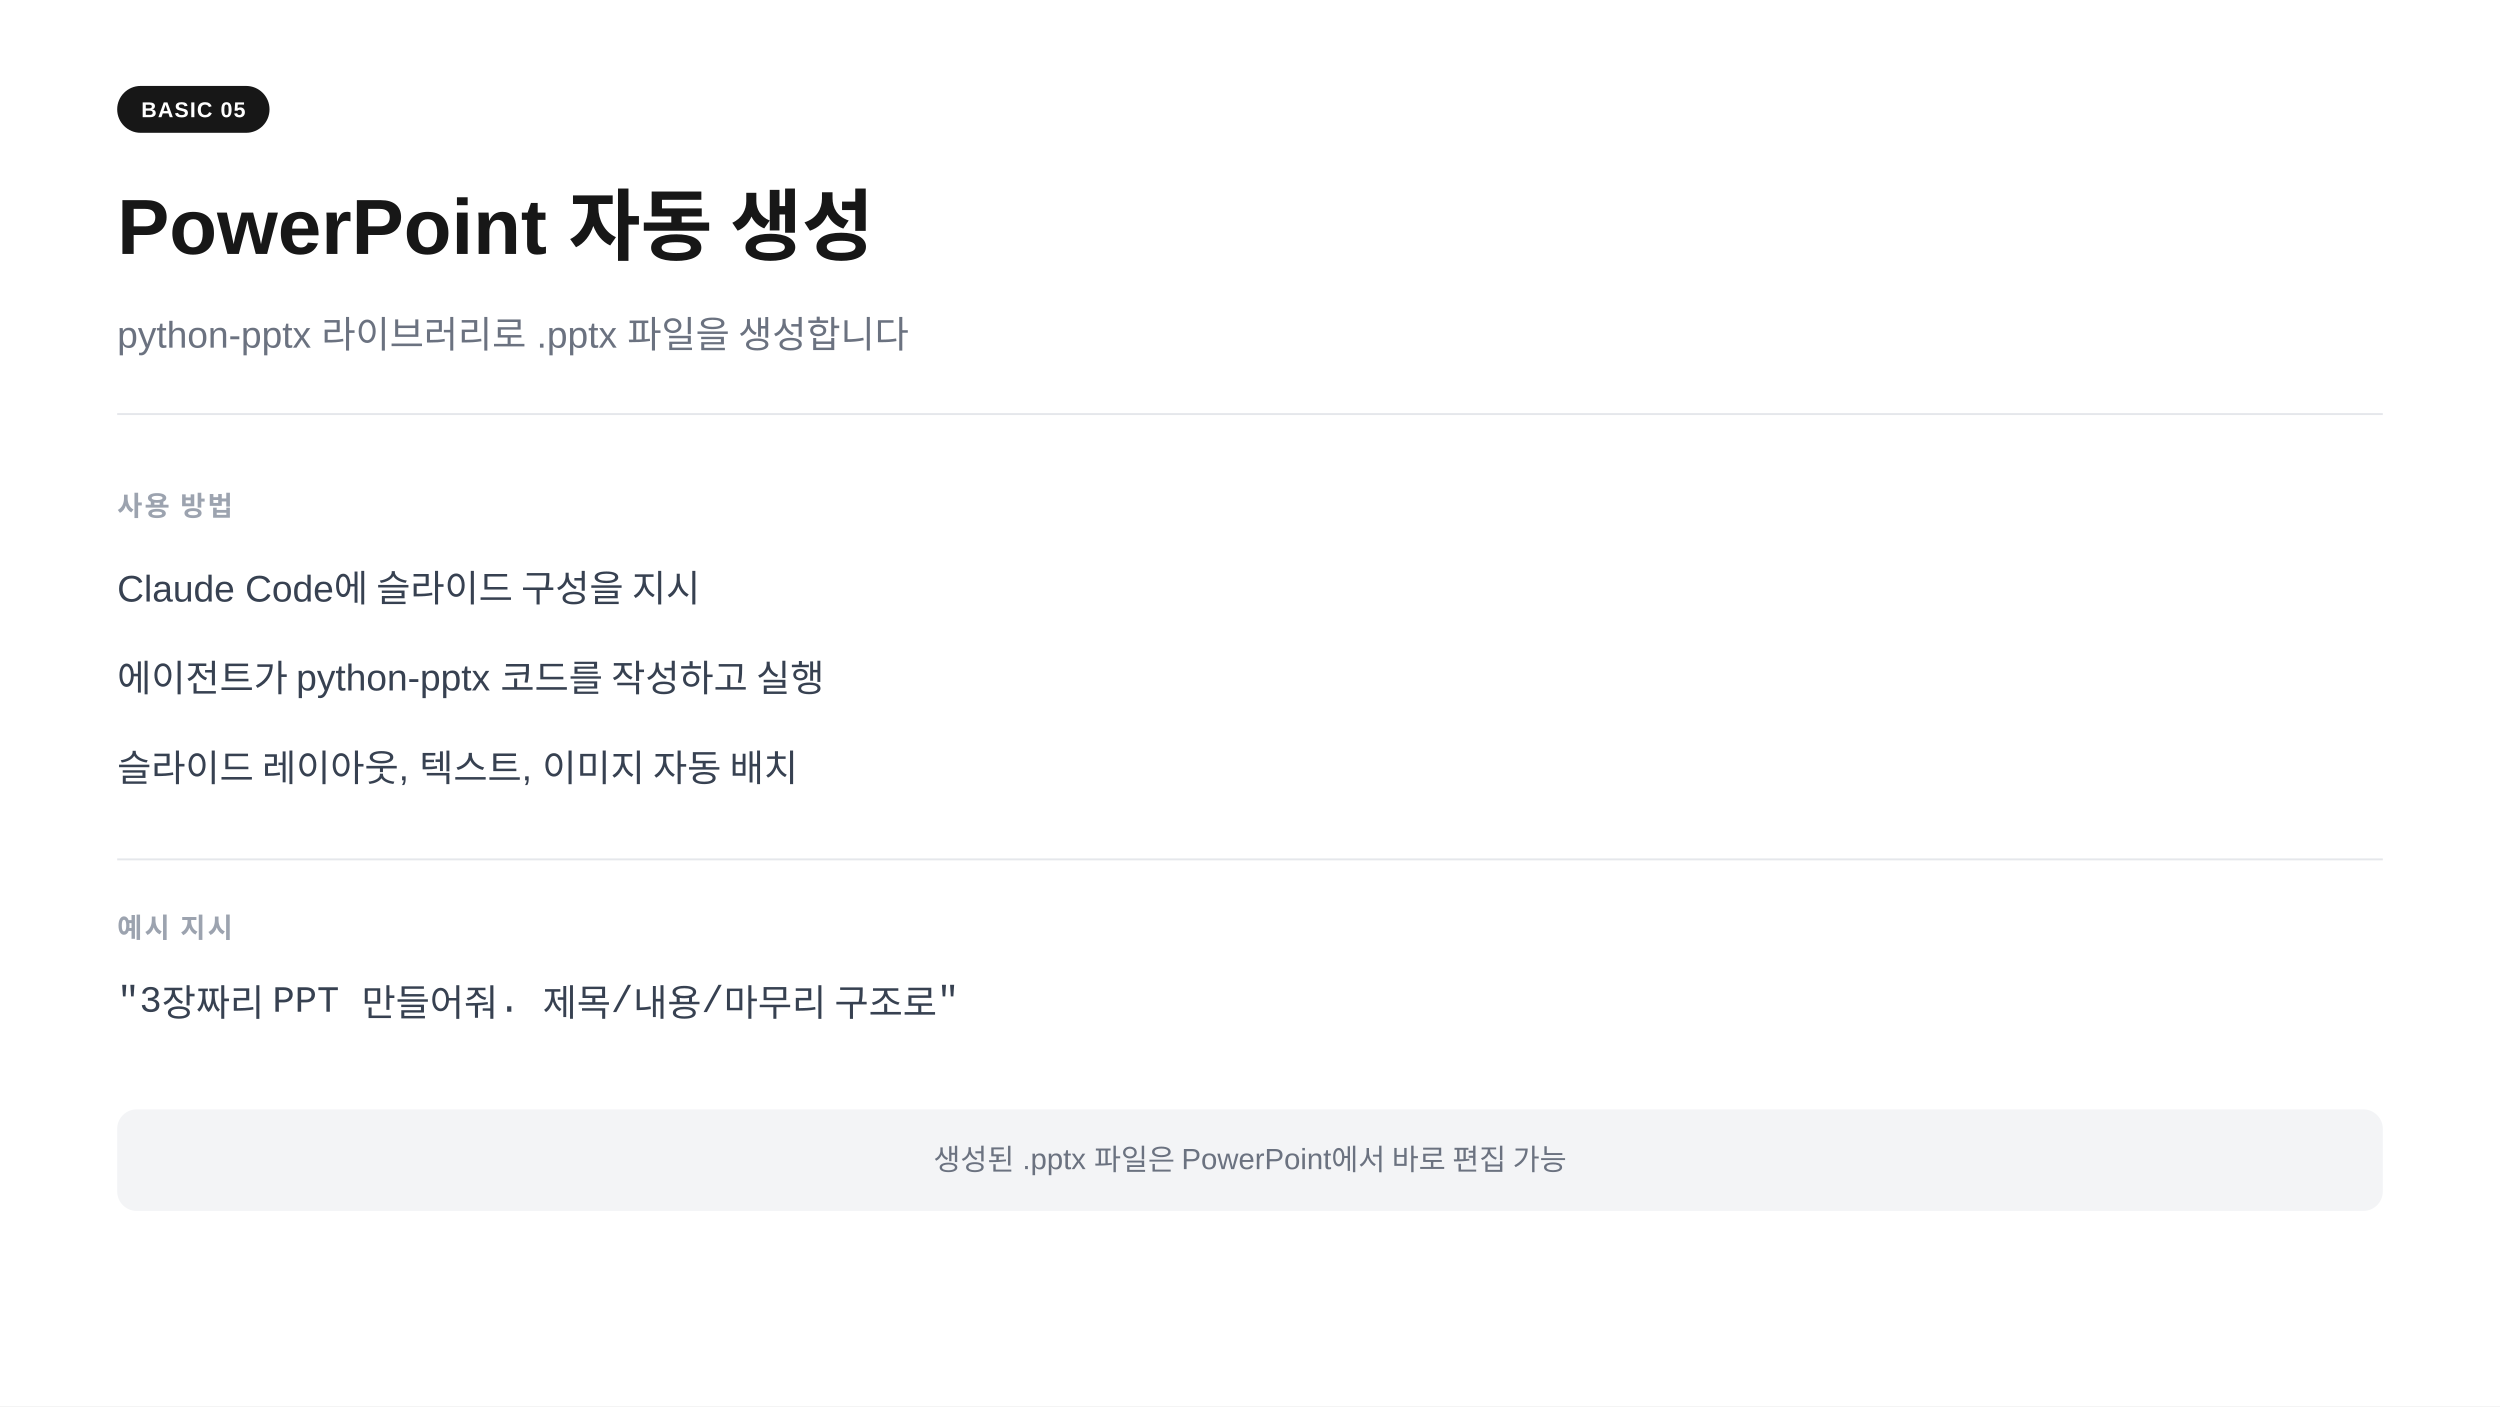
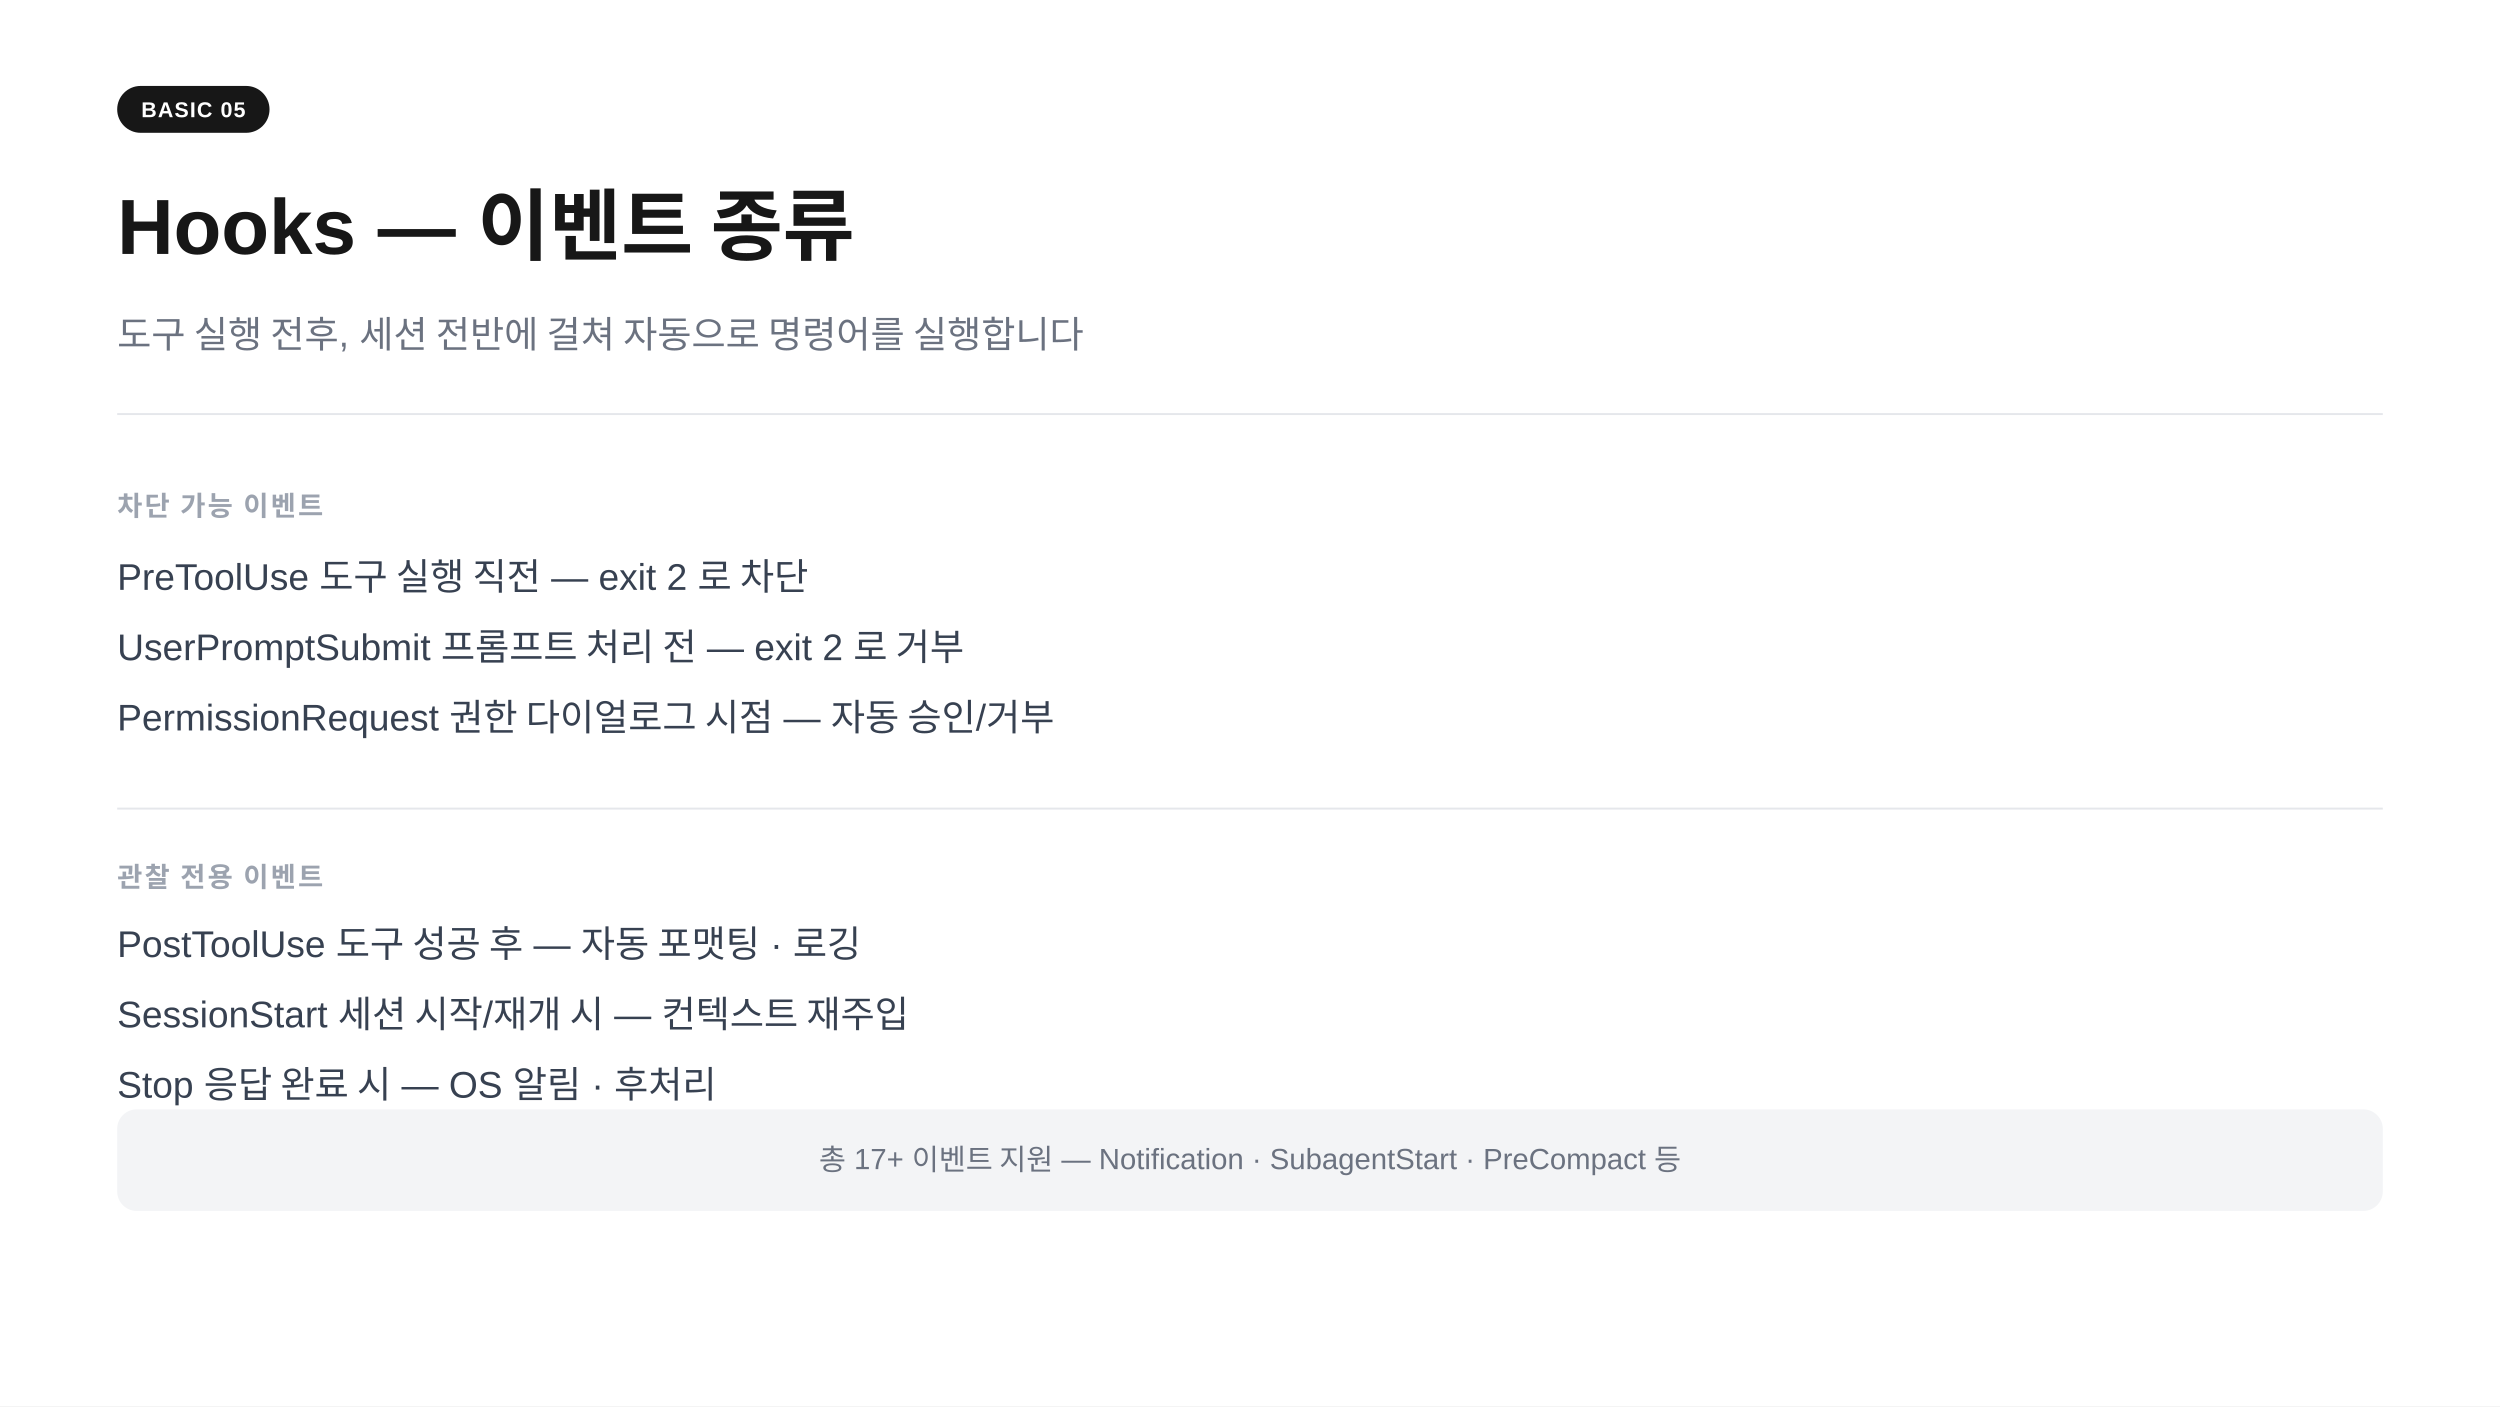
<svg xmlns="http://www.w3.org/2000/svg" width="1280" height="720" viewBox="0 0 1280 720">
  <rect width="1280" height="720" fill="#ffffff" />
  <rect x="60" y="44" width="78" height="24" rx="12" fill="#171717" />
  <text x="99" y="60" text-anchor="middle" font-family="-apple-system,BlinkMacSystemFont,'Segoe UI',Arial,sans-serif" font-size="11" font-weight="700" fill="#ffffff" letter-spacing="0.05em">BASIC 05</text>
-   <text x="60" y="130" font-family="-apple-system,BlinkMacSystemFont,'Segoe UI',Arial,sans-serif" font-size="40" font-weight="700" fill="#171717">PowerPoint 자동 생성</text>
-   <text x="60" y="178" font-family="-apple-system,BlinkMacSystemFont,'Segoe UI',Arial,sans-serif" font-size="19" fill="#6b7280">python-pptx 라이브러리로 .pptx 파일을 생성합니다</text>
+   <text x="60" y="130" font-family="-apple-system,BlinkMacSystemFont,'Segoe UI',Arial,sans-serif" font-size="40" font-weight="700" fill="#171717">Hooks  —  이벤트 종류</text>
+   <text x="60" y="178" font-family="-apple-system,BlinkMacSystemFont,'Segoe UI',Arial,sans-serif" font-size="19" fill="#6b7280">도구 실행 전후, 세션 전반에 걸쳐 자동으로 명령어를 실행합니다</text>
  <line x1="60" y1="212" x2="1220" y2="212" stroke="#e5e7eb" stroke-width="1" />
-   <text x="60" y="264" font-family="-apple-system,BlinkMacSystemFont,'Segoe UI',Arial,sans-serif" font-size="14" font-weight="600" fill="#9ca3af" letter-spacing="0.08em">사용 방법</text>
-   <text x="60" y="308" font-family="-apple-system,BlinkMacSystemFont,'Segoe UI',Arial,sans-serif" font-size="19" fill="#374151">Claude Code에 슬라이드 구성을 지시</text>
-   <text x="60" y="354" font-family="-apple-system,BlinkMacSystemFont,'Segoe UI',Arial,sans-serif" font-size="19" fill="#374151">에이전트가 python-pptx 코드를 작성하고 실행</text>
-   <text x="60" y="400" font-family="-apple-system,BlinkMacSystemFont,'Segoe UI',Arial,sans-serif" font-size="19" fill="#374151">슬라이드 레이아웃, 텍스트, 이미지 자동 배치</text>
-   <line x1="60" y1="440" x2="1220" y2="440" stroke="#e5e7eb" stroke-width="1" />
-   <text x="60" y="480" font-family="-apple-system,BlinkMacSystemFont,'Segoe UI',Arial,sans-serif" font-size="14" font-weight="600" fill="#9ca3af" letter-spacing="0.08em">예시 지시</text>
-   <text x="60" y="518" font-family="'Courier New',Courier,monospace" font-size="19" fill="#374151">"3장짜리 PPT 만들어줘. 제목/내용/마무리 구조로"</text>
+   <text x="60" y="264" font-family="-apple-system,BlinkMacSystemFont,'Segoe UI',Arial,sans-serif" font-size="14" font-weight="600" fill="#9ca3af" letter-spacing="0.08em">차단 가능 이벤트</text>
+   <text x="60" y="302" font-family="-apple-system,BlinkMacSystemFont,'Segoe UI',Arial,sans-serif" font-size="19" fill="#374151">PreToolUse          도구 실행 직전  —  exit 2 로 차단</text>
+   <text x="60" y="338" font-family="-apple-system,BlinkMacSystemFont,'Segoe UI',Arial,sans-serif" font-size="19" fill="#374151">UserPromptSubmit  프롬프트 처리 전  —  exit 2 로 거부</text>
+   <text x="60" y="374" font-family="-apple-system,BlinkMacSystemFont,'Segoe UI',Arial,sans-serif" font-size="19" fill="#374151">PermissionRequest  권한 다이얼로그 시점  —  자동 승인/거부</text>
+   <line x1="60" y1="414" x2="1220" y2="414" stroke="#e5e7eb" stroke-width="1" />
+   <text x="60" y="454" font-family="-apple-system,BlinkMacSystemFont,'Segoe UI',Arial,sans-serif" font-size="14" font-weight="600" fill="#9ca3af" letter-spacing="0.08em">관찰 전용 이벤트</text>
+   <text x="60" y="490" font-family="-apple-system,BlinkMacSystemFont,'Segoe UI',Arial,sans-serif" font-size="19" fill="#374151">PostToolUse    도구 성공 후  —  자동 포맷팅 · 로깅</text>
+   <text x="60" y="526" font-family="-apple-system,BlinkMacSystemFont,'Segoe UI',Arial,sans-serif" font-size="19" fill="#374151">SessionStart   세션 시작/재개 시  —  컨텍스트 재주입</text>
+   <text x="60" y="562" font-family="-apple-system,BlinkMacSystemFont,'Segoe UI',Arial,sans-serif" font-size="19" fill="#374151">Stop               응답 완료 시  —  OS 알림 · 후처리</text>
  <rect x="60" y="568" width="1160" height="52" rx="10" fill="#f3f4f6" />
-   <text x="640" y="599" text-anchor="middle" font-family="-apple-system,BlinkMacSystemFont,'Segoe UI',Arial,sans-serif" font-size="15" fill="#6b7280">생성된 .pptx 파일은 PowerPoint에서 바로 편집 가능</text>
+   <text x="640" y="599" text-anchor="middle" font-family="-apple-system,BlinkMacSystemFont,'Segoe UI',Arial,sans-serif" font-size="15" fill="#6b7280">총 17+ 이벤트 지원  —  Notification · SubagentStart · PreCompact 등</text>
</svg>
